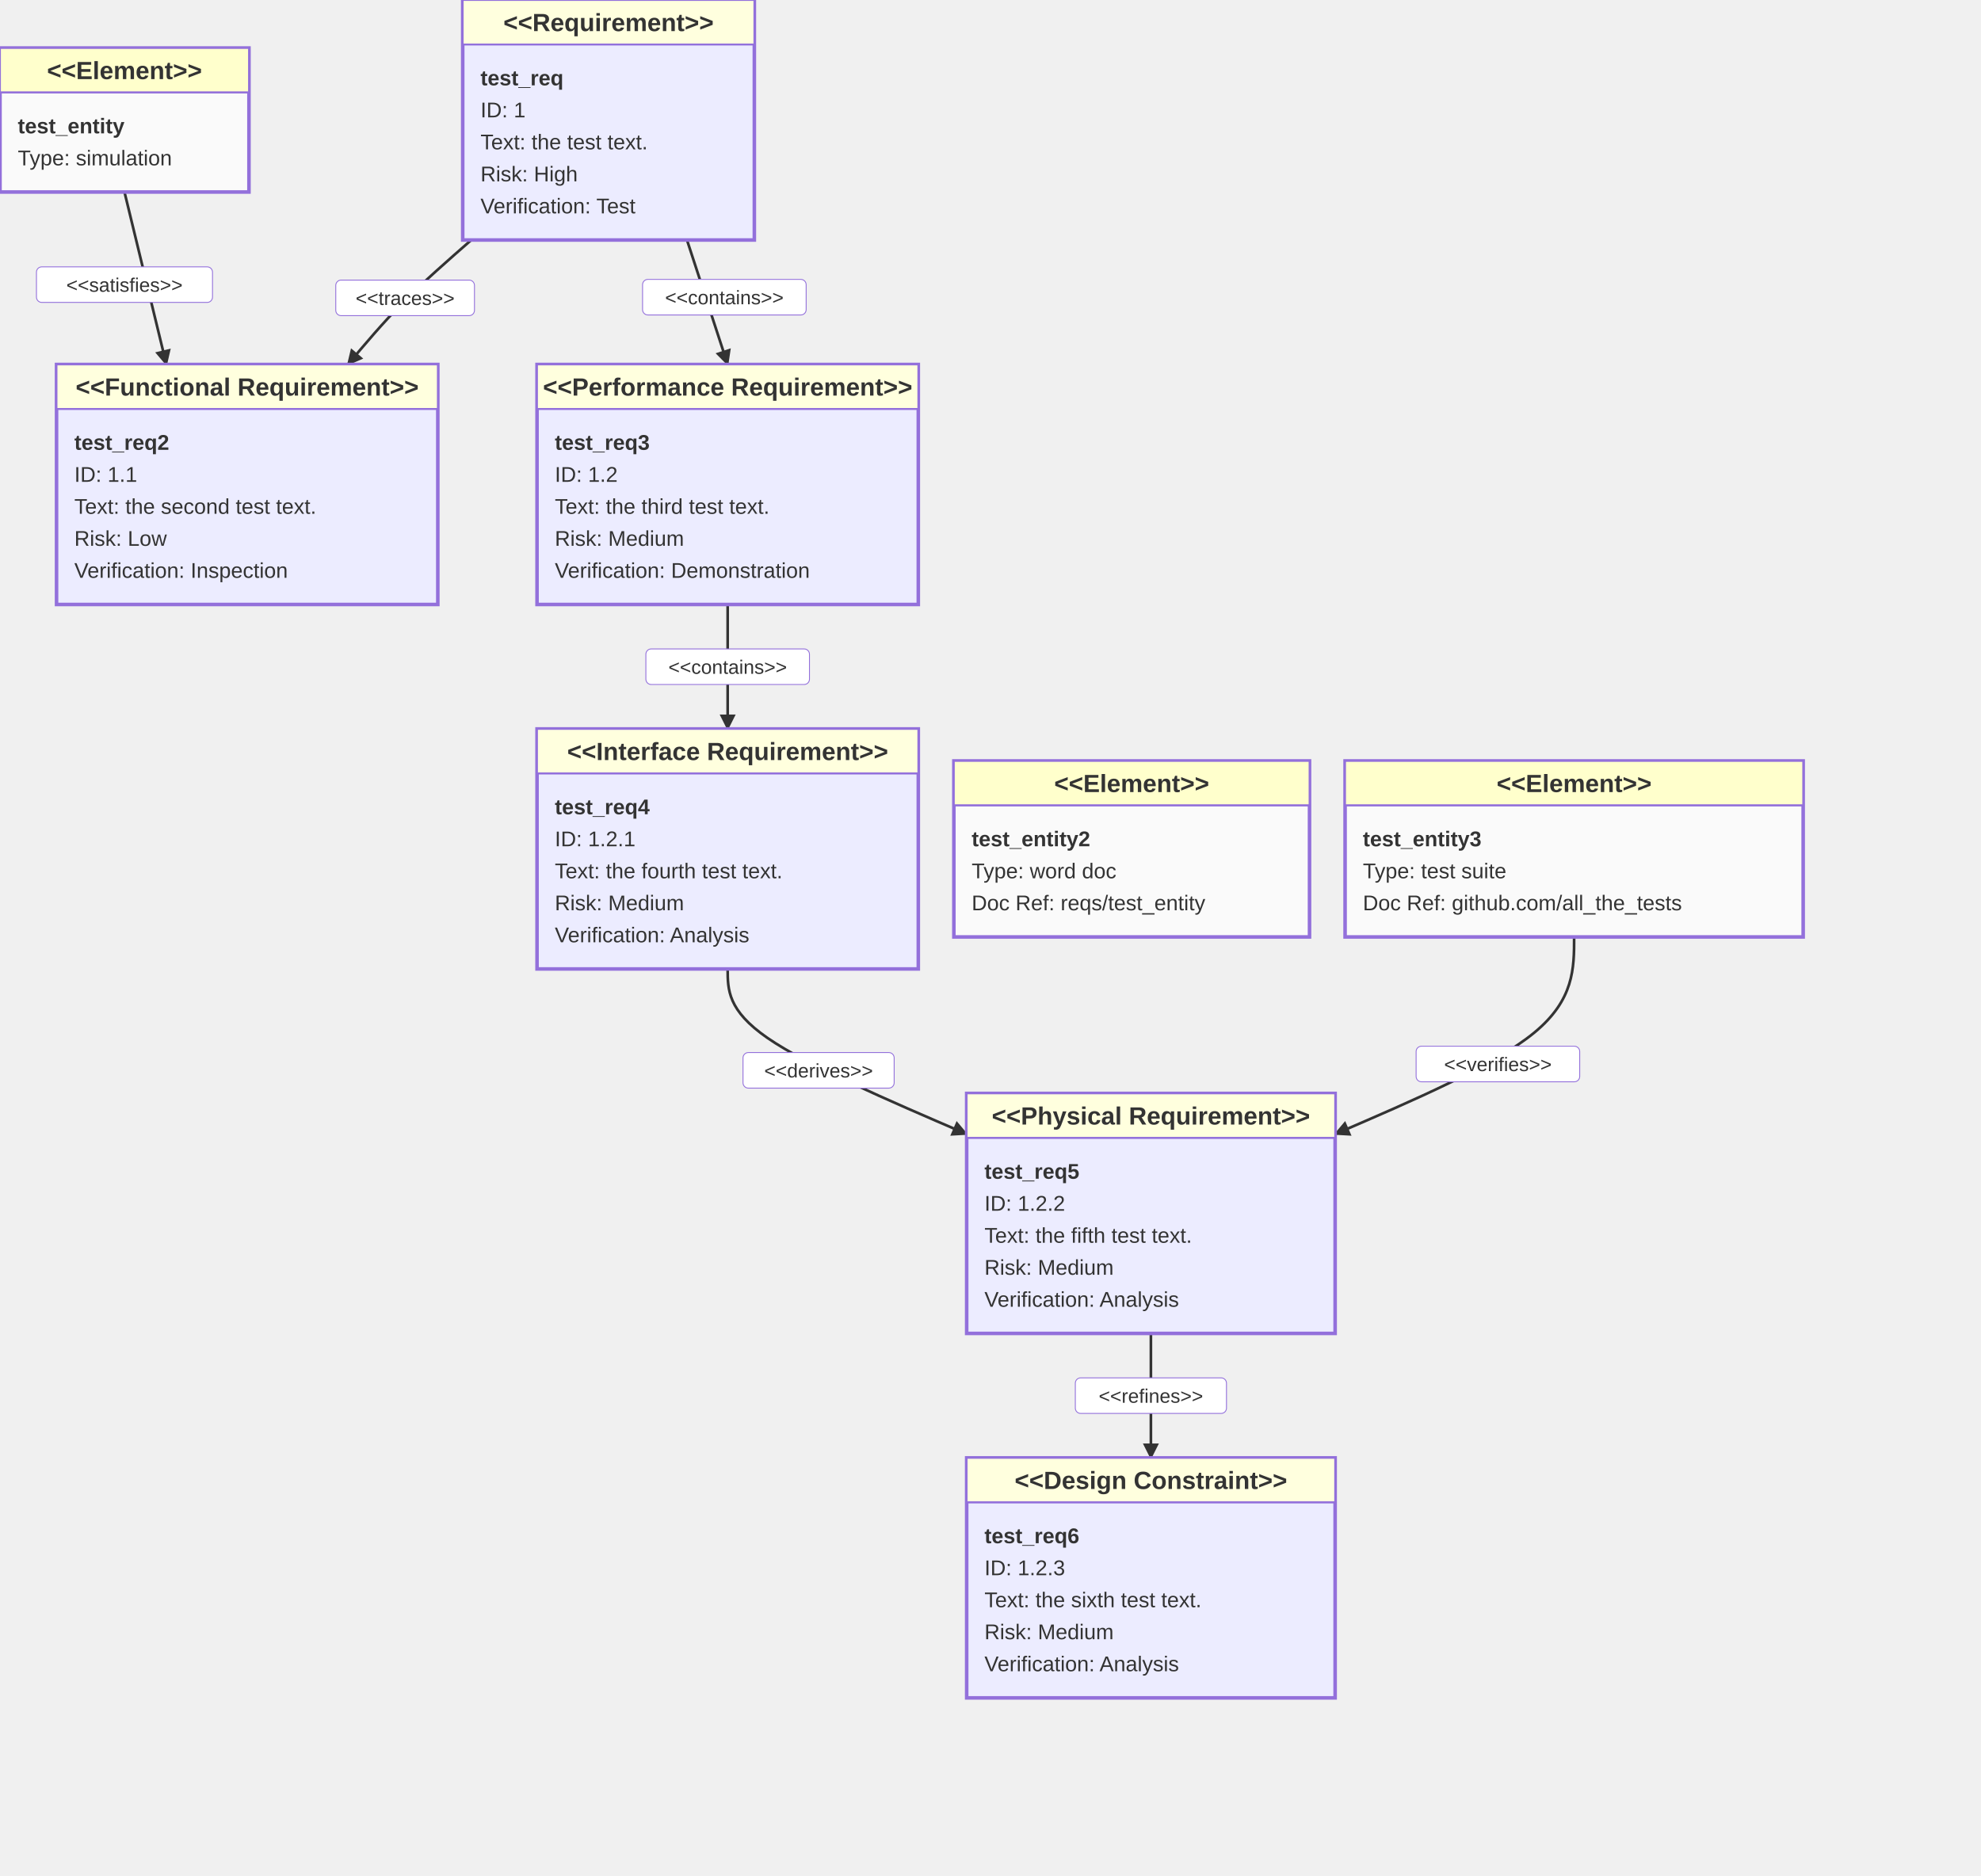
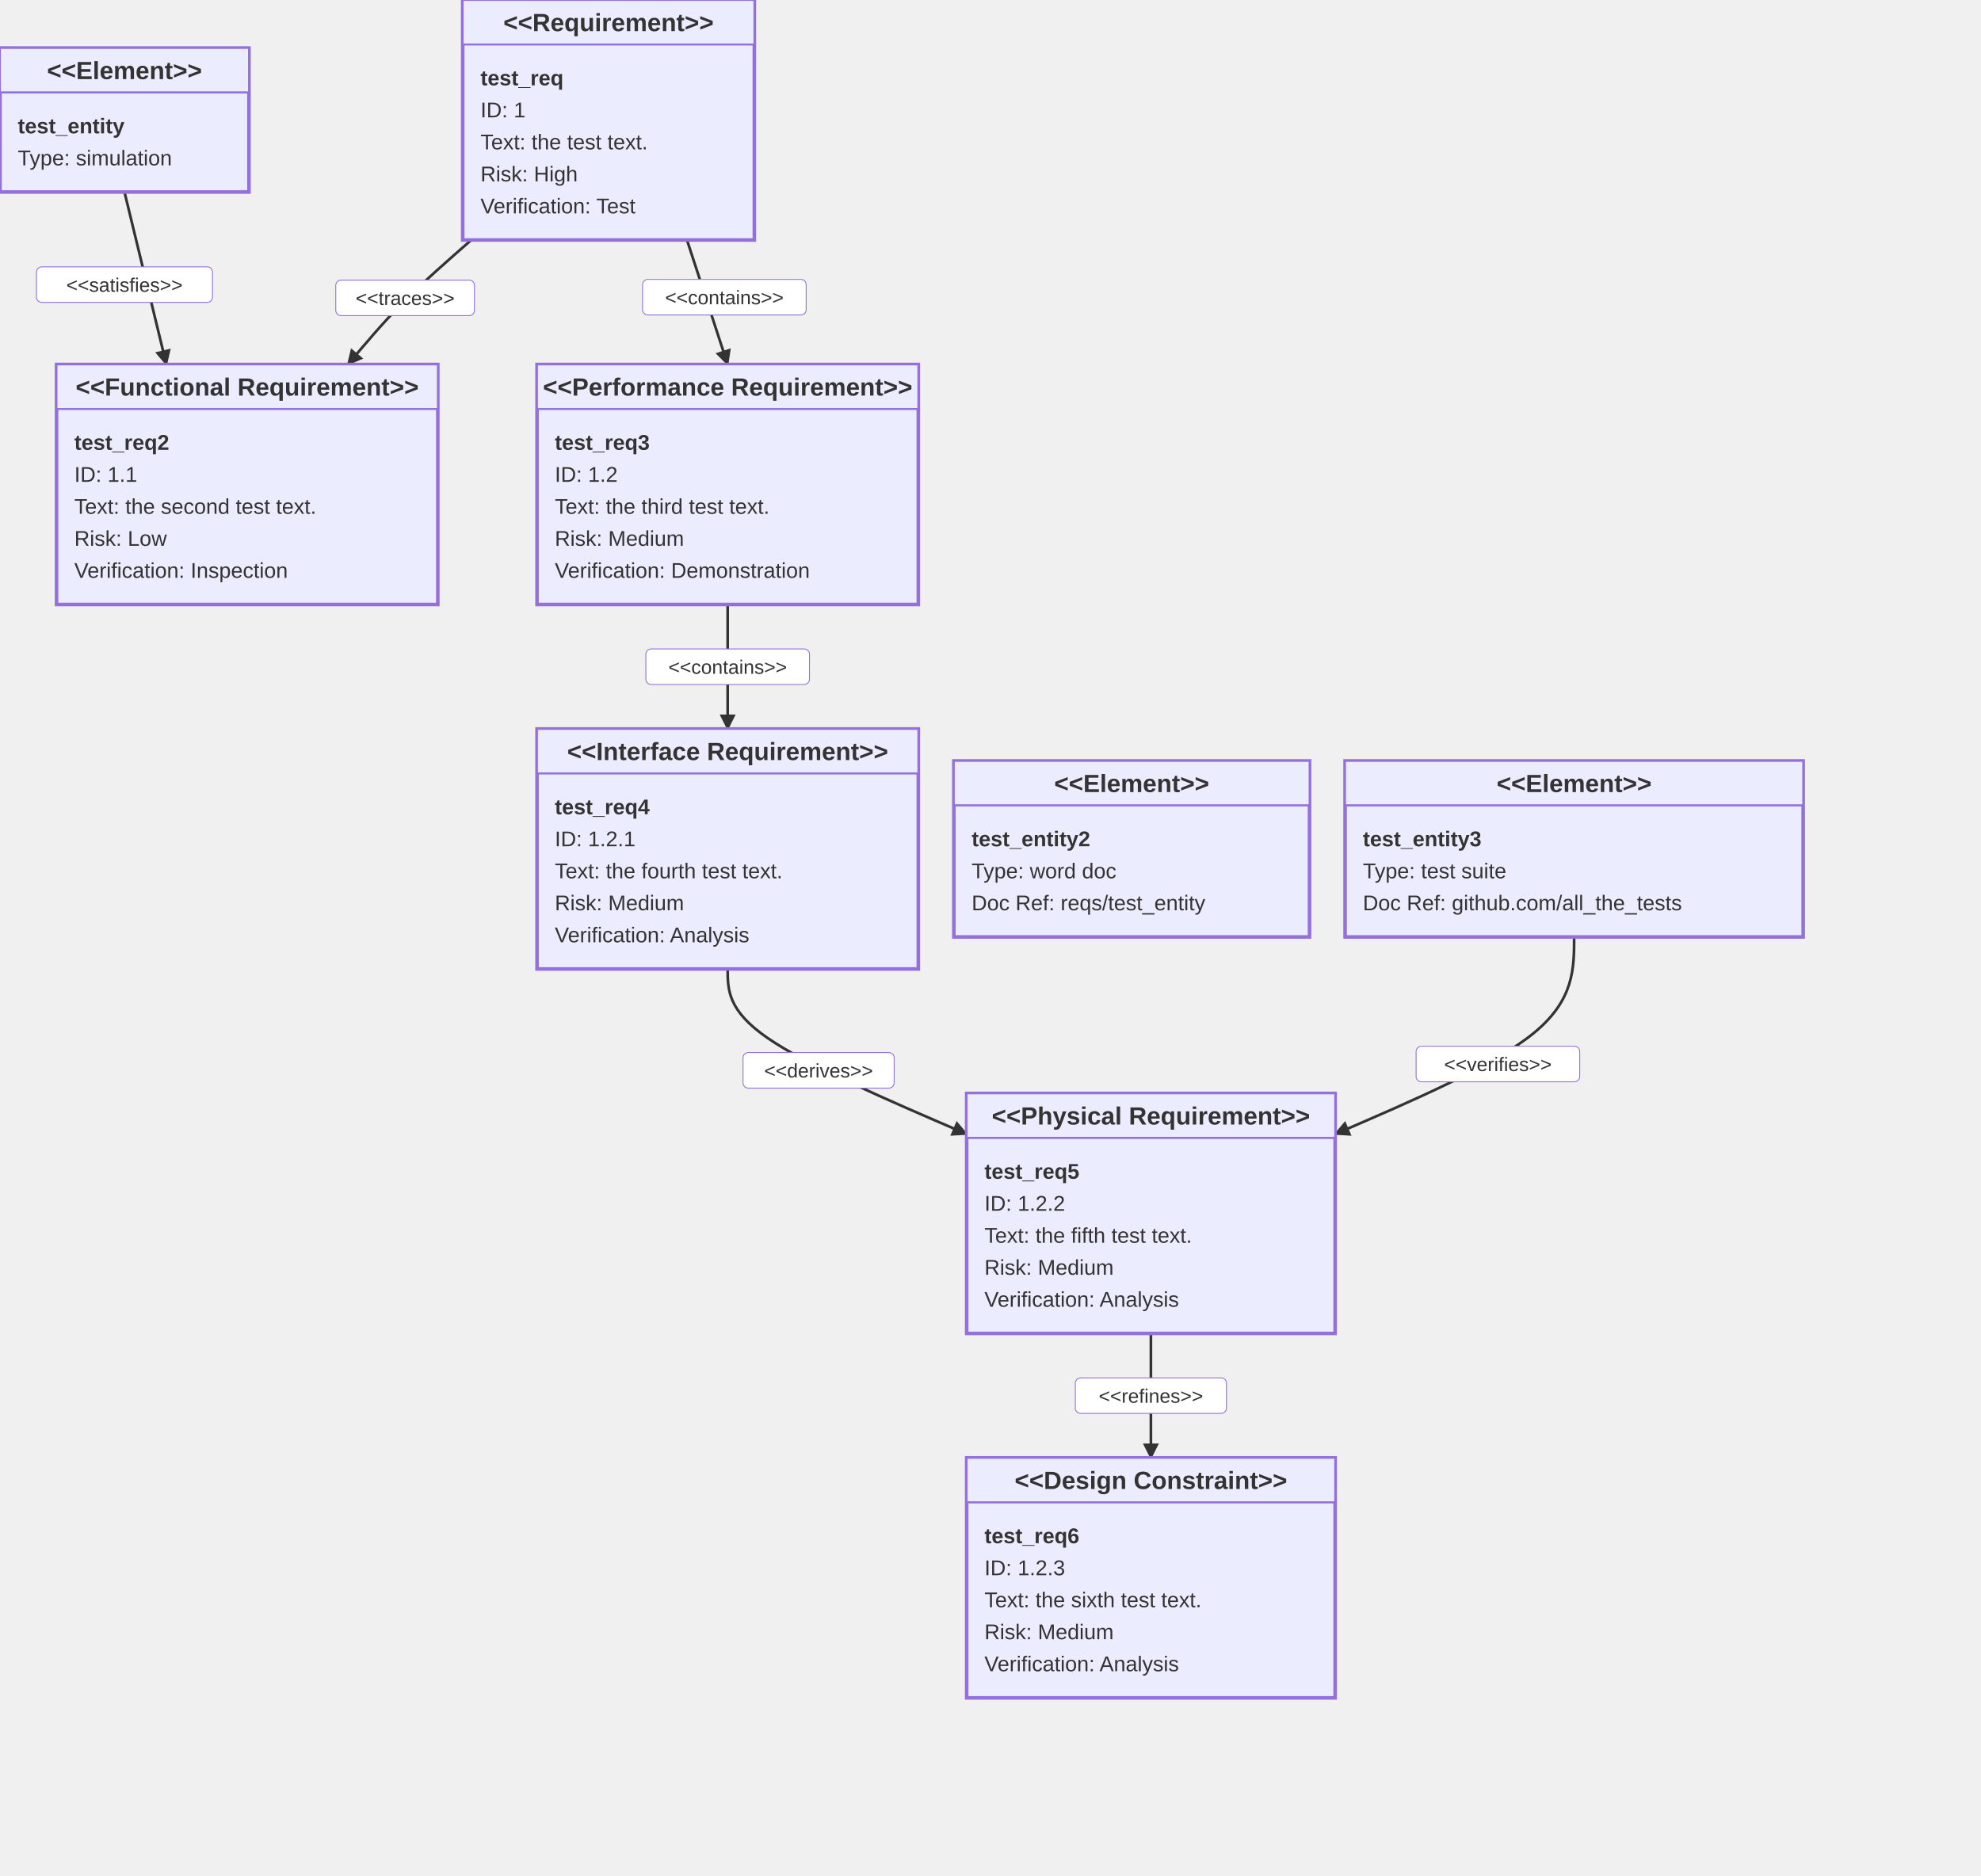
<svg xmlns="http://www.w3.org/2000/svg" width="1114" height="1055" viewBox="0 0 1114 1055" class="mermaid">
  <style>

.mermaid {
  font-family: trebuchet ms, verdana, arial, sans-serif;
  font-size: 16px;
}

.node rect,
.node polygon,
.node circle,
.node ellipse,
.node path {
  fill: #ECECFF;
  stroke: #9370DB;
  stroke-width: 1px;
}

.node line {
  stroke: #9370DB;
  stroke-width: 1px;
}

.node .label {
  fill: #333333;
}

.node text {
  fill: #333333;
  font-family: trebuchet ms, verdana, arial, sans-serif;
  font-size: 16px;
}

.edge-path {
  fill: none;
  stroke: #333333;
  stroke-width: 1px;
}

.edge-label {
  fill: #333333;
  font-family: trebuchet ms, verdana, arial, sans-serif;
}

.edge-label-bg {
  fill: rgba(232, 232, 232, 0.8);
}

.subgraph {
  fill: #ffffde;
  stroke: #aaaa33;
  stroke-width: 1px;
}

.subgraph-title {
  fill: #333333;
  font-weight: bold;
}

.cluster rect {
  fill: #ffffde;
  stroke: #aaaa33;
  stroke-width: 1px;
  rx: 5px;
  ry: 5px;
}

.cluster-label {
  fill: #333333;
  font-family: trebuchet ms, verdana, arial, sans-serif;
  font-size: 16px;
  font-weight: bold;
}

marker path {
  fill: #333333;
  stroke: #333333;
}


.requirement-box {
  fill: #ECECFF;
  stroke: #9370DB;
}

.requirement-header {
-   fill: #ffffde;
+   fill: #ECECFF;
  stroke: #9370DB;
}

.requirement-type {
  fill: #333333;
  font-weight: bold;
}

.requirement-name {
  fill: #333333;
}

.requirement-attr {
  fill: #333333;
}

.element-box {
-   fill: #fafafa;
+   fill: #ECECFF;
  stroke: #9370DB;
}

.element-header {
-   fill: #FFFFCC;
+   fill: #ECECFF;
  stroke: #9370DB;
}

.element-type {
  fill: #333333;
  font-weight: bold;
}

.element-name {
  fill: #333333;
}

.element-attr {
  fill: #333333;
}

.divider {
  stroke: #9370DB;
}

.relationship-line {
  fill: none;
  stroke: #333333;
  stroke-width: 1.5;
}

.relationship-label {
  fill: #333333;
}

.relationship-label-bg {
  fill: #ffffff;
  stroke: #9370DB;
  stroke-width: 0.5;
}

.marker {
  fill: #333333;
  stroke: none;
}

  </style>
  <defs>
    <marker id="requirement-arrow" viewBox="0 0 10 10" refX="9" refY="5" markerWidth="6" markerHeight="6" orient="auto">
      <path d="M0,0 L10,5 L0,10 z" class="marker" />
    </marker>
    <marker id="requirement-contains" viewBox="0 0 20 20" refX="18" refY="10" markerWidth="10" markerHeight="10" orient="auto">
      <path d="M0,10 L10,0 L20,10 L10,20 z" class="marker" />
    </marker>
  </defs>
  <g class="root">
    <g class="clusters">

    </g>
    <g class="edgePaths">

    </g>
    <g class="edgeLabels">

    </g>
    <g class="nodes">

    </g>
    <g class="relationship">
      <path d="M 70.00 108.00 L 93.56 205.00" class="relationship-line" marker-end="url(#requirement-arrow)" />
      <rect x="20.5" y="150.096" width="99" height="20" rx="3" ry="3" class="relationship-label-bg" />
-       <text x="70" y="164.096" class="relationship-label" font-size="11" text-anchor="middle">&lt;&lt;satisfies&gt;&gt;</text>
+       <text x="70" y="164.096" class="relationship-label" text-anchor="middle" font-size="11">&lt;&lt;satisfies&gt;&gt;</text>
    </g>
    <g class="relationship">
      <path d="M 265.02 135.00 C 251.68 146.67, 238.34 158.33, 226.78 170.00 C 215.21 181.67, 205.42 193.33, 195.63 205.00" class="relationship-line" marker-end="url(#requirement-arrow)" />
      <rect x="188.814" y="157.539" width="78" height="20" rx="3" ry="3" class="relationship-label-bg" />
      <text x="227.814" y="171.539" class="relationship-label" text-anchor="middle" font-size="11">&lt;&lt;traces&gt;&gt;</text>
    </g>
    <g class="relationship">
      <path d="M 386.32 135.00 L 409.20 205.00" class="relationship-line" marker-end="url(#requirement-arrow)" />
      <rect x="361.336" y="157.148" width="92" height="20" rx="3" ry="3" class="relationship-label-bg" />
      <text x="407.336" y="171.148" class="relationship-label" text-anchor="middle" font-size="11">&lt;&lt;contains&gt;&gt;</text>
    </g>
    <g class="relationship">
      <path d="M 409.20 340.00 C 409.20 351.67, 409.20 363.33, 409.20 375.00 C 409.20 386.67, 409.20 398.33, 409.20 410.00" class="relationship-line" marker-end="url(#requirement-arrow)" />
      <rect x="363.2" y="365" width="92" height="20" rx="3" ry="3" class="relationship-label-bg" />
-       <text x="409.2" y="379" class="relationship-label" font-size="11" text-anchor="middle">&lt;&lt;contains&gt;&gt;</text>
+       <text x="409.2" y="379" class="relationship-label" text-anchor="middle" font-size="11">&lt;&lt;contains&gt;&gt;</text>
    </g>
    <g class="relationship">
      <path d="M 409.20 545.00 C 409.20 556.67, 409.20 568.33, 431.60 583.81 C 454.00 599.29, 498.80 618.59, 543.60 637.88" class="relationship-line" marker-end="url(#requirement-arrow)" />
      <rect x="417.827" y="592.019" width="85" height="20" rx="3" ry="3" class="relationship-label-bg" />
      <text x="460.327" y="606.019" class="relationship-label" font-size="11" text-anchor="middle">&lt;&lt;derives&gt;&gt;</text>
    </g>
    <g class="relationship">
      <path d="M 647.20 750.00 C 647.20 761.67, 647.20 773.33, 647.20 785.00 C 647.20 796.67, 647.20 808.33, 647.20 820.00" class="relationship-line" marker-end="url(#requirement-arrow)" />
      <rect x="604.7" y="775" width="85" height="20" rx="3" ry="3" class="relationship-label-bg" />
-       <text x="647.2" y="789" class="relationship-label" font-size="11" text-anchor="middle">&lt;&lt;refines&gt;&gt;</text>
+       <text x="647.2" y="789" class="relationship-label" text-anchor="middle" font-size="11">&lt;&lt;refines&gt;&gt;</text>
    </g>
    <g class="relationship">
      <path d="M 885.20 527.00 C 885.20 544.67, 885.20 562.33, 862.80 580.81 C 840.40 599.29, 795.60 618.59, 750.80 637.88" class="relationship-line" marker-end="url(#requirement-arrow)" />
      <rect x="796.339" y="588.459" width="92" height="20" rx="3" ry="3" class="relationship-label-bg" />
      <text x="842.339" y="602.459" class="relationship-label" font-size="11" text-anchor="middle">&lt;&lt;verifies&gt;&gt;</text>
-     </g>
-     <g class="requirement-node" id="test_req3">
-       <rect x="302" y="205" width="214.4" height="135" rx="0" ry="0" class="requirement-box" stroke-width="2" />
-       <rect x="302" y="205" width="214.4" height="25" rx="0" ry="0" class="requirement-header" />
-       <line x1="302" y1="230" x2="516.4" y2="230" class="divider" stroke-width="1" />
-       <text x="409.2" y="222.5" class="requirement-type" text-anchor="middle" font-size="14">&lt;&lt;Performance Requirement&gt;&gt;</text>
-       <text x="312" y="253" class="requirement-name" font-weight="bold" font-size="12" text-anchor="start">test_req3</text>
-       <text x="312" y="271" class="requirement-attr" text-anchor="start" font-size="12">ID: 1.2</text>
-       <text x="312" y="289" class="requirement-attr" text-anchor="start" font-size="12">Text: the third test text.</text>
-       <text x="312" y="307" class="requirement-attr" font-size="12" text-anchor="start">Risk: Medium</text>
-       <text x="312" y="325" class="requirement-attr" font-size="12" text-anchor="start">Verification: Demonstration</text>
    </g>
    <g class="requirement-node" id="test_req">
      <rect x="260.2" y="0" width="164" height="135" rx="0" ry="0" class="requirement-box" stroke-width="2" />
      <rect x="260.2" y="0" width="164" height="25" rx="0" ry="0" class="requirement-header" />
      <line x1="260.2" y1="25" x2="424.2" y2="25" class="divider" stroke-width="1" />
      <text x="342.2" y="17.5" class="requirement-type" text-anchor="middle" font-size="14">&lt;&lt;Requirement&gt;&gt;</text>
-       <text x="270.2" y="48" class="requirement-name" font-size="12" font-weight="bold" text-anchor="start">test_req</text>
-       <text x="270.2" y="66" class="requirement-attr" font-size="12" text-anchor="start">ID: 1</text>
-       <text x="270.2" y="84" class="requirement-attr" font-size="12" text-anchor="start">Text: the test text.</text>
-       <text x="270.2" y="102" class="requirement-attr" text-anchor="start" font-size="12">Risk: High</text>
+       <text x="270.2" y="48" class="requirement-name" font-size="12" text-anchor="start" font-weight="bold">test_req</text>
+       <text x="270.2" y="66" class="requirement-attr" text-anchor="start" font-size="12">ID: 1</text>
+       <text x="270.2" y="84" class="requirement-attr" text-anchor="start" font-size="12">Text: the test text.</text>
+       <text x="270.2" y="102" class="requirement-attr" font-size="12" text-anchor="start">Risk: High</text>
      <text x="270.2" y="120" class="requirement-attr" text-anchor="start" font-size="12">Verification: Test</text>
+     </g>
+     <g class="requirement-node" id="test_req5">
+       <rect x="543.6" y="615" width="207.2" height="135" rx="0" ry="0" class="requirement-box" stroke-width="2" />
+       <rect x="543.6" y="615" width="207.2" height="25" rx="0" ry="0" class="requirement-header" />
+       <line x1="543.6" y1="640" x2="750.8" y2="640" class="divider" stroke-width="1" />
+       <text x="647.2" y="632.5" class="requirement-type" font-size="14" text-anchor="middle">&lt;&lt;Physical Requirement&gt;&gt;</text>
+       <text x="553.6" y="663" class="requirement-name" font-size="12" text-anchor="start" font-weight="bold">test_req5</text>
+       <text x="553.6" y="681" class="requirement-attr" text-anchor="start" font-size="12">ID: 1.2.2</text>
+       <text x="553.6" y="699" class="requirement-attr" text-anchor="start" font-size="12">Text: the fifth test text.</text>
+       <text x="553.6" y="717" class="requirement-attr" font-size="12" text-anchor="start">Risk: Medium</text>
+       <text x="553.6" y="735" class="requirement-attr" font-size="12" text-anchor="start">Verification: Analysis</text>
+     </g>
+     <g class="requirement-node" id="test_req6">
+       <rect x="543.6" y="820" width="207.2" height="135" rx="0" ry="0" class="requirement-box" stroke-width="2" />
+       <rect x="543.6" y="820" width="207.2" height="25" rx="0" ry="0" class="requirement-header" />
+       <line x1="543.6" y1="845" x2="750.8" y2="845" class="divider" stroke-width="1" />
+       <text x="647.2" y="837.5" class="requirement-type" font-size="14" text-anchor="middle">&lt;&lt;Design Constraint&gt;&gt;</text>
+       <text x="553.6" y="868" class="requirement-name" font-weight="bold" text-anchor="start" font-size="12">test_req6</text>
+       <text x="553.6" y="886" class="requirement-attr" text-anchor="start" font-size="12">ID: 1.2.3</text>
+       <text x="553.6" y="904" class="requirement-attr" font-size="12" text-anchor="start">Text: the sixth test text.</text>
+       <text x="553.6" y="922" class="requirement-attr" font-size="12" text-anchor="start">Risk: Medium</text>
+       <text x="553.6" y="940" class="requirement-attr" text-anchor="start" font-size="12">Verification: Analysis</text>
+     </g>
+     <g class="requirement-node" id="test_req3">
+       <rect x="302" y="205" width="214.4" height="135" rx="0" ry="0" class="requirement-box" stroke-width="2" />
+       <rect x="302" y="205" width="214.4" height="25" rx="0" ry="0" class="requirement-header" />
+       <line x1="302" y1="230" x2="516.4" y2="230" class="divider" stroke-width="1" />
+       <text x="409.2" y="222.5" class="requirement-type" font-size="14" text-anchor="middle">&lt;&lt;Performance Requirement&gt;&gt;</text>
+       <text x="312" y="253" class="requirement-name" font-weight="bold" text-anchor="start" font-size="12">test_req3</text>
+       <text x="312" y="271" class="requirement-attr" font-size="12" text-anchor="start">ID: 1.2</text>
+       <text x="312" y="289" class="requirement-attr" font-size="12" text-anchor="start">Text: the third test text.</text>
+       <text x="312" y="307" class="requirement-attr" text-anchor="start" font-size="12">Risk: Medium</text>
+       <text x="312" y="325" class="requirement-attr" text-anchor="start" font-size="12">Verification: Demonstration</text>
    </g>
    <g class="requirement-node" id="test_req2">
      <rect x="31.8" y="205" width="214.4" height="135" rx="0" ry="0" class="requirement-box" stroke-width="2" />
      <rect x="31.8" y="205" width="214.4" height="25" rx="0" ry="0" class="requirement-header" />
      <line x1="31.8" y1="230" x2="246.2" y2="230" class="divider" stroke-width="1" />
      <text x="139" y="222.5" class="requirement-type" text-anchor="middle" font-size="14">&lt;&lt;Functional Requirement&gt;&gt;</text>
-       <text x="41.8" y="253" class="requirement-name" font-weight="bold" font-size="12" text-anchor="start">test_req2</text>
+       <text x="41.8" y="253" class="requirement-name" font-size="12" text-anchor="start" font-weight="bold">test_req2</text>
      <text x="41.8" y="271" class="requirement-attr" font-size="12" text-anchor="start">ID: 1.1</text>
      <text x="41.8" y="289" class="requirement-attr" text-anchor="start" font-size="12">Text: the second test text.</text>
-       <text x="41.8" y="307" class="requirement-attr" font-size="12" text-anchor="start">Risk: Low</text>
+       <text x="41.8" y="307" class="requirement-attr" text-anchor="start" font-size="12">Risk: Low</text>
      <text x="41.8" y="325" class="requirement-attr" font-size="12" text-anchor="start">Verification: Inspection</text>
    </g>
    <g class="requirement-node" id="test_req4">
      <rect x="302" y="410" width="214.4" height="135" rx="0" ry="0" class="requirement-box" stroke-width="2" />
      <rect x="302" y="410" width="214.4" height="25" rx="0" ry="0" class="requirement-header" />
      <line x1="302" y1="435" x2="516.4" y2="435" class="divider" stroke-width="1" />
      <text x="409.2" y="427.5" class="requirement-type" font-size="14" text-anchor="middle">&lt;&lt;Interface Requirement&gt;&gt;</text>
-       <text x="312" y="458" class="requirement-name" font-size="12" text-anchor="start" font-weight="bold">test_req4</text>
+       <text x="312" y="458" class="requirement-name" text-anchor="start" font-size="12" font-weight="bold">test_req4</text>
      <text x="312" y="476" class="requirement-attr" text-anchor="start" font-size="12">ID: 1.2.1</text>
      <text x="312" y="494" class="requirement-attr" font-size="12" text-anchor="start">Text: the fourth test text.</text>
-       <text x="312" y="512" class="requirement-attr" text-anchor="start" font-size="12">Risk: Medium</text>
+       <text x="312" y="512" class="requirement-attr" font-size="12" text-anchor="start">Risk: Medium</text>
      <text x="312" y="530" class="requirement-attr" text-anchor="start" font-size="12">Verification: Analysis</text>
    </g>
-     <g class="requirement-node" id="test_req5">
-       <rect x="543.6" y="615" width="207.2" height="135" rx="0" ry="0" class="requirement-box" stroke-width="2" />
-       <rect x="543.6" y="615" width="207.2" height="25" rx="0" ry="0" class="requirement-header" />
-       <line x1="543.6" y1="640" x2="750.8" y2="640" class="divider" stroke-width="1" />
-       <text x="647.2" y="632.5" class="requirement-type" text-anchor="middle" font-size="14">&lt;&lt;Physical Requirement&gt;&gt;</text>
-       <text x="553.6" y="663" class="requirement-name" font-size="12" text-anchor="start" font-weight="bold">test_req5</text>
-       <text x="553.6" y="681" class="requirement-attr" font-size="12" text-anchor="start">ID: 1.2.2</text>
-       <text x="553.6" y="699" class="requirement-attr" text-anchor="start" font-size="12">Text: the fifth test text.</text>
-       <text x="553.6" y="717" class="requirement-attr" font-size="12" text-anchor="start">Risk: Medium</text>
-       <text x="553.6" y="735" class="requirement-attr" text-anchor="start" font-size="12">Verification: Analysis</text>
-     </g>
-     <g class="requirement-node" id="test_req6">
-       <rect x="543.6" y="820" width="207.2" height="135" rx="0" ry="0" class="requirement-box" stroke-width="2" />
-       <rect x="543.6" y="820" width="207.2" height="25" rx="0" ry="0" class="requirement-header" />
-       <line x1="543.6" y1="845" x2="750.8" y2="845" class="divider" stroke-width="1" />
-       <text x="647.2" y="837.5" class="requirement-type" text-anchor="middle" font-size="14">&lt;&lt;Design Constraint&gt;&gt;</text>
-       <text x="553.6" y="868" class="requirement-name" font-size="12" font-weight="bold" text-anchor="start">test_req6</text>
-       <text x="553.6" y="886" class="requirement-attr" font-size="12" text-anchor="start">ID: 1.2.3</text>
-       <text x="553.6" y="904" class="requirement-attr" font-size="12" text-anchor="start">Text: the sixth test text.</text>
-       <text x="553.6" y="922" class="requirement-attr" text-anchor="start" font-size="12">Risk: Medium</text>
-       <text x="553.6" y="940" class="requirement-attr" text-anchor="start" font-size="12">Verification: Analysis</text>
+     <g class="element-node" id="test_entity3">
+       <rect x="756.4" y="428" width="257.6" height="99" rx="0" ry="0" class="element-box" stroke-width="2" />
+       <rect x="756.4" y="428" width="257.6" height="25" rx="0" ry="0" class="element-header" />
+       <line x1="756.4" y1="453" x2="1014" y2="453" class="divider" stroke-width="1" />
+       <text x="885.2" y="445.5" class="element-type" text-anchor="middle" font-size="14">&lt;&lt;Element&gt;&gt;</text>
+       <text x="766.4" y="476" class="element-name" text-anchor="start" font-size="12" font-weight="bold">test_entity3</text>
+       <text x="766.4" y="494" class="element-attr" text-anchor="start" font-size="12">Type: test suite</text>
+       <text x="766.4" y="512" class="element-attr" text-anchor="start" font-size="12">Doc Ref: github.com/all_the_tests</text>
+     </g>
+     <g class="element-node" id="test_entity2">
+       <rect x="536.4" y="428" width="200" height="99" rx="0" ry="0" class="element-box" stroke-width="2" />
+       <rect x="536.4" y="428" width="200" height="25" rx="0" ry="0" class="element-header" />
+       <line x1="536.4" y1="453" x2="736.4" y2="453" class="divider" stroke-width="1" />
+       <text x="636.4" y="445.5" class="element-type" text-anchor="middle" font-size="14">&lt;&lt;Element&gt;&gt;</text>
+       <text x="546.4" y="476" class="element-name" text-anchor="start" font-weight="bold" font-size="12">test_entity2</text>
+       <text x="546.4" y="494" class="element-attr" font-size="12" text-anchor="start">Type: word doc</text>
+       <text x="546.4" y="512" class="element-attr" font-size="12" text-anchor="start">Doc Ref: reqs/test_entity</text>
    </g>
    <g class="element-node" id="test_entity">
      <rect x="0" y="27" width="140" height="81" rx="0" ry="0" class="element-box" stroke-width="2" />
      <rect x="0" y="27" width="140" height="25" rx="0" ry="0" class="element-header" />
      <line x1="0" y1="52" x2="140" y2="52" class="divider" stroke-width="1" />
      <text x="70" y="44.5" class="element-type" text-anchor="middle" font-size="14">&lt;&lt;Element&gt;&gt;</text>
-       <text x="10" y="75" class="element-name" font-size="12" font-weight="bold" text-anchor="start">test_entity</text>
+       <text x="10" y="75" class="element-name" text-anchor="start" font-size="12" font-weight="bold">test_entity</text>
      <text x="10" y="93" class="element-attr" text-anchor="start" font-size="12">Type: simulation</text>
-     </g>
-     <g class="element-node" id="test_entity3">
-       <rect x="756.4" y="428" width="257.6" height="99" rx="0" ry="0" class="element-box" stroke-width="2" />
-       <rect x="756.4" y="428" width="257.6" height="25" rx="0" ry="0" class="element-header" />
-       <line x1="756.4" y1="453" x2="1014" y2="453" class="divider" stroke-width="1" />
-       <text x="885.2" y="445.5" class="element-type" font-size="14" text-anchor="middle">&lt;&lt;Element&gt;&gt;</text>
-       <text x="766.4" y="476" class="element-name" font-size="12" text-anchor="start" font-weight="bold">test_entity3</text>
-       <text x="766.4" y="494" class="element-attr" text-anchor="start" font-size="12">Type: test suite</text>
-       <text x="766.4" y="512" class="element-attr" text-anchor="start" font-size="12">Doc Ref: github.com/all_the_tests</text>
-     </g>
-     <g class="element-node" id="test_entity2">
-       <rect x="536.4" y="428" width="200" height="99" rx="0" ry="0" class="element-box" stroke-width="2" />
-       <rect x="536.4" y="428" width="200" height="25" rx="0" ry="0" class="element-header" />
-       <line x1="536.4" y1="453" x2="736.4" y2="453" class="divider" stroke-width="1" />
-       <text x="636.4" y="445.5" class="element-type" font-size="14" text-anchor="middle">&lt;&lt;Element&gt;&gt;</text>
-       <text x="546.4" y="476" class="element-name" font-size="12" font-weight="bold" text-anchor="start">test_entity2</text>
-       <text x="546.4" y="494" class="element-attr" font-size="12" text-anchor="start">Type: word doc</text>
-       <text x="546.4" y="512" class="element-attr" font-size="12" text-anchor="start">Doc Ref: reqs/test_entity</text>
    </g>
  </g>
</svg>
